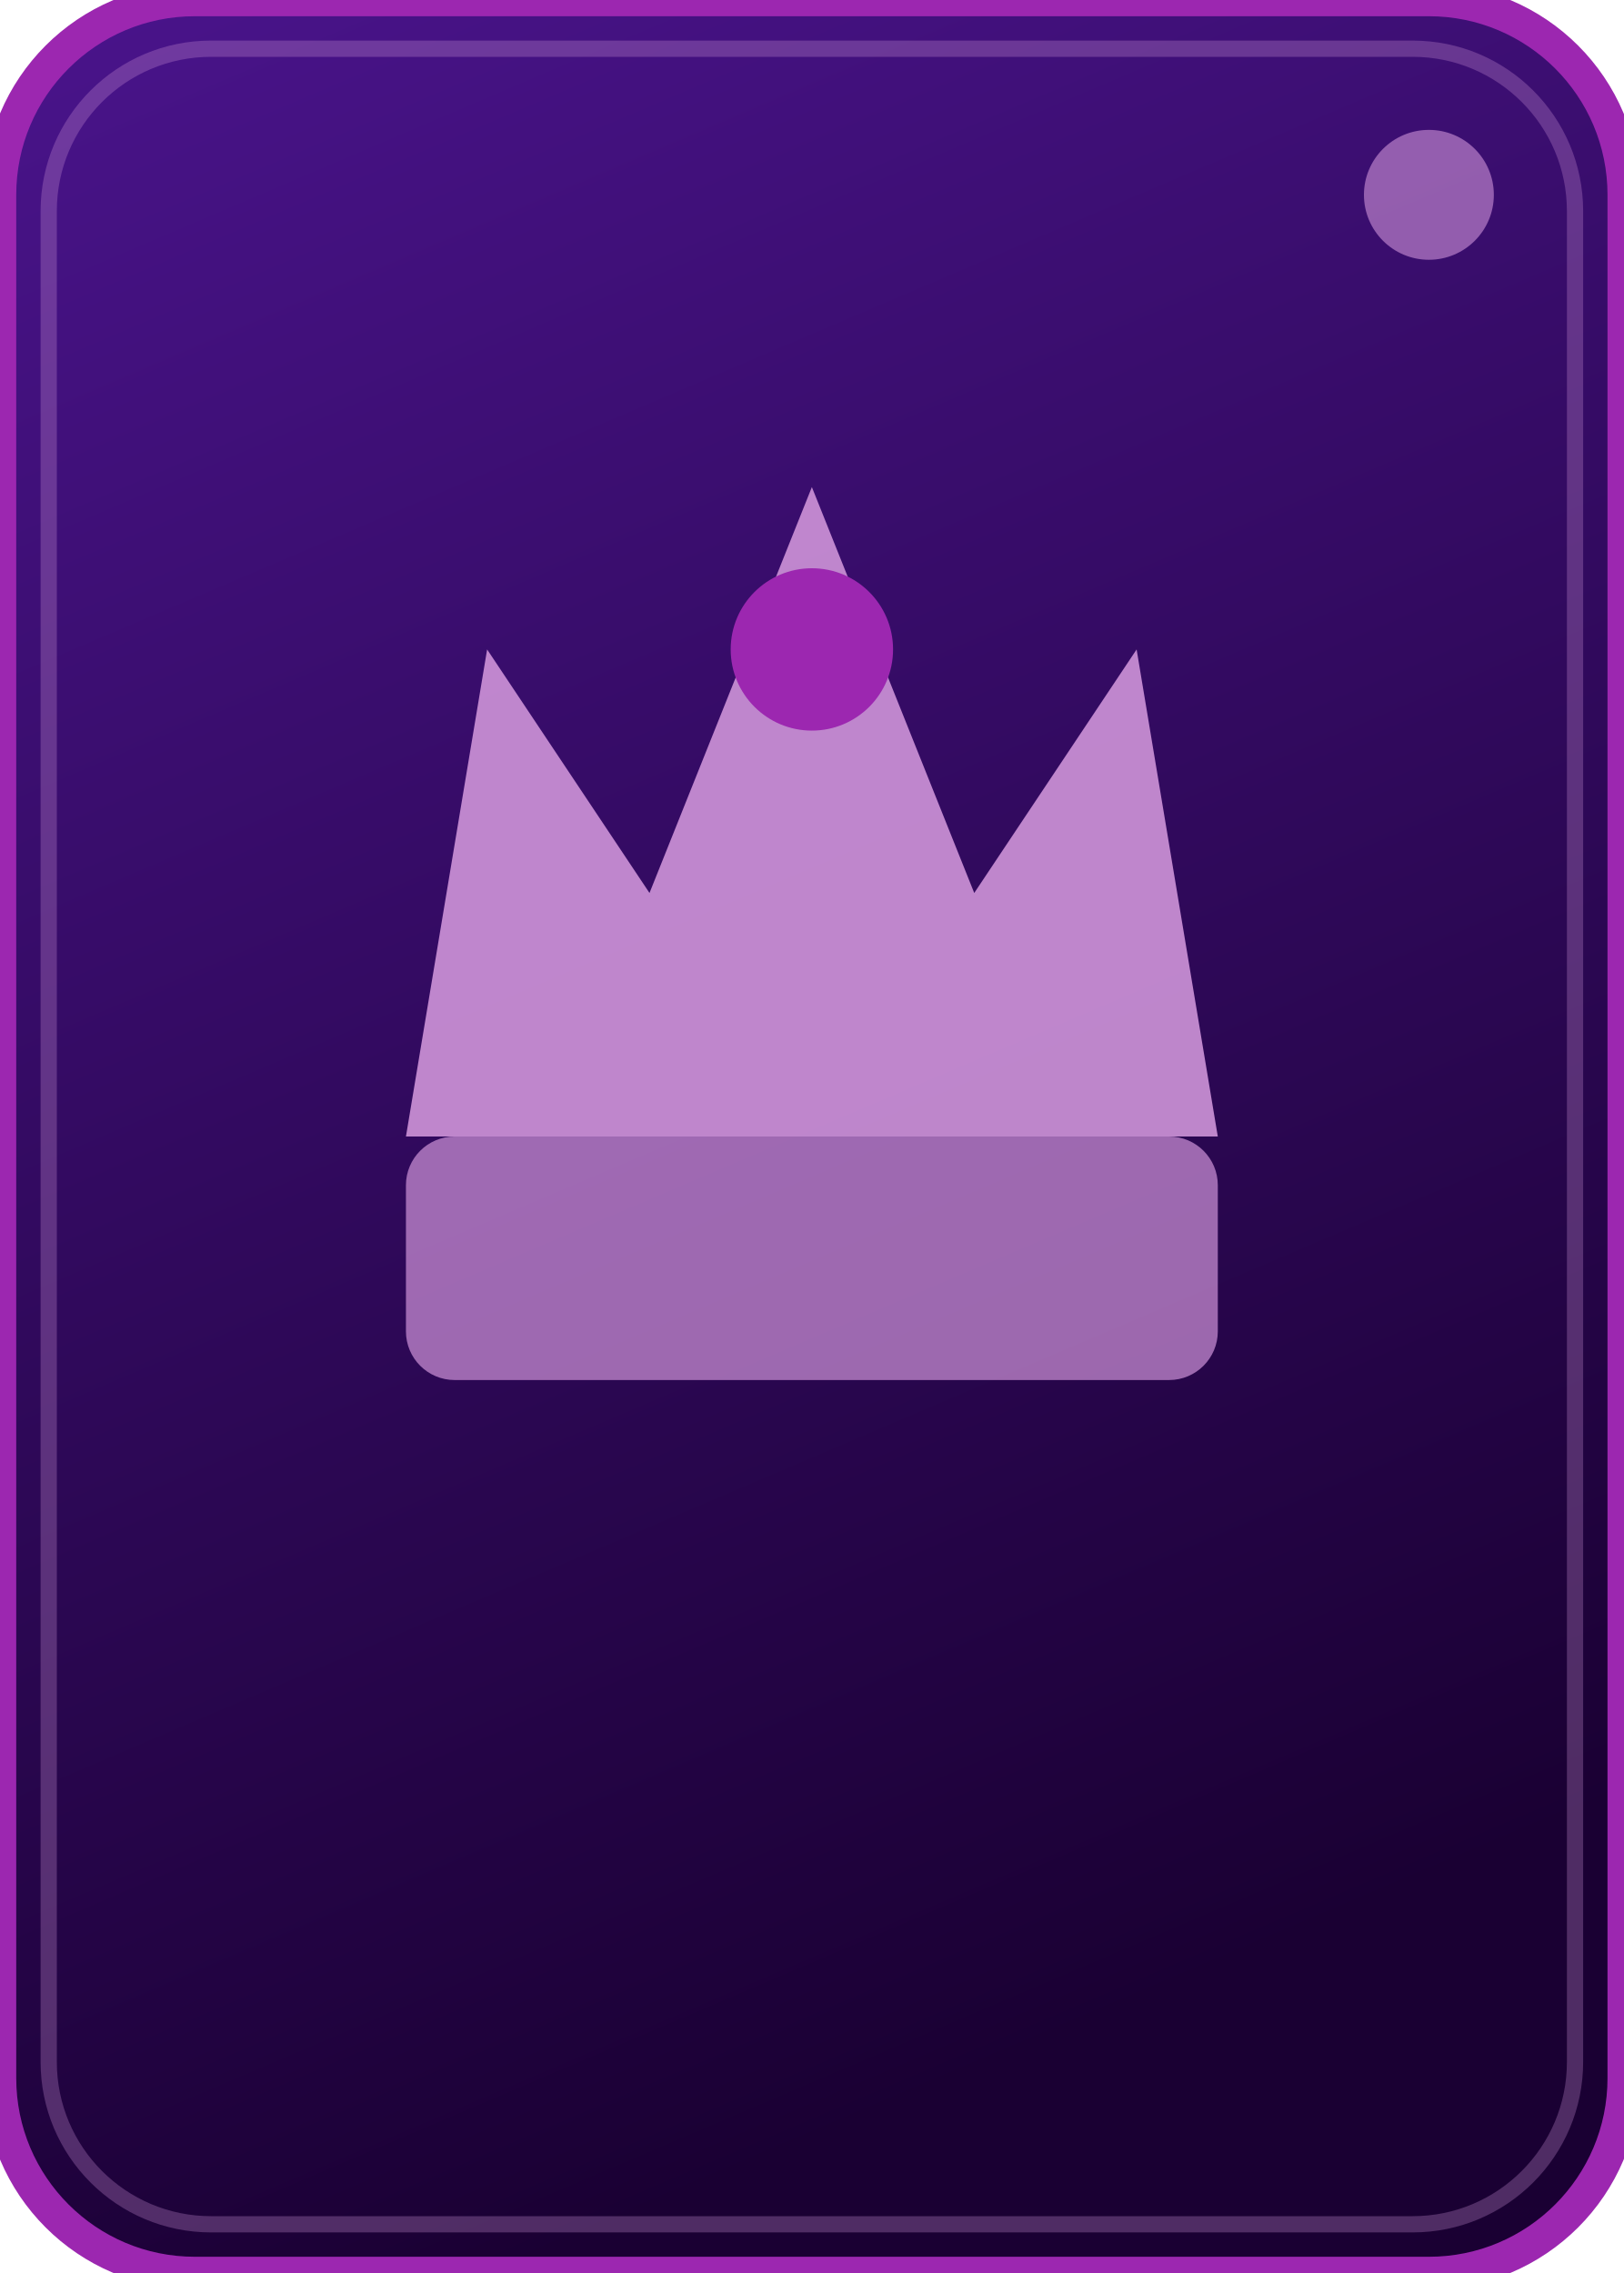
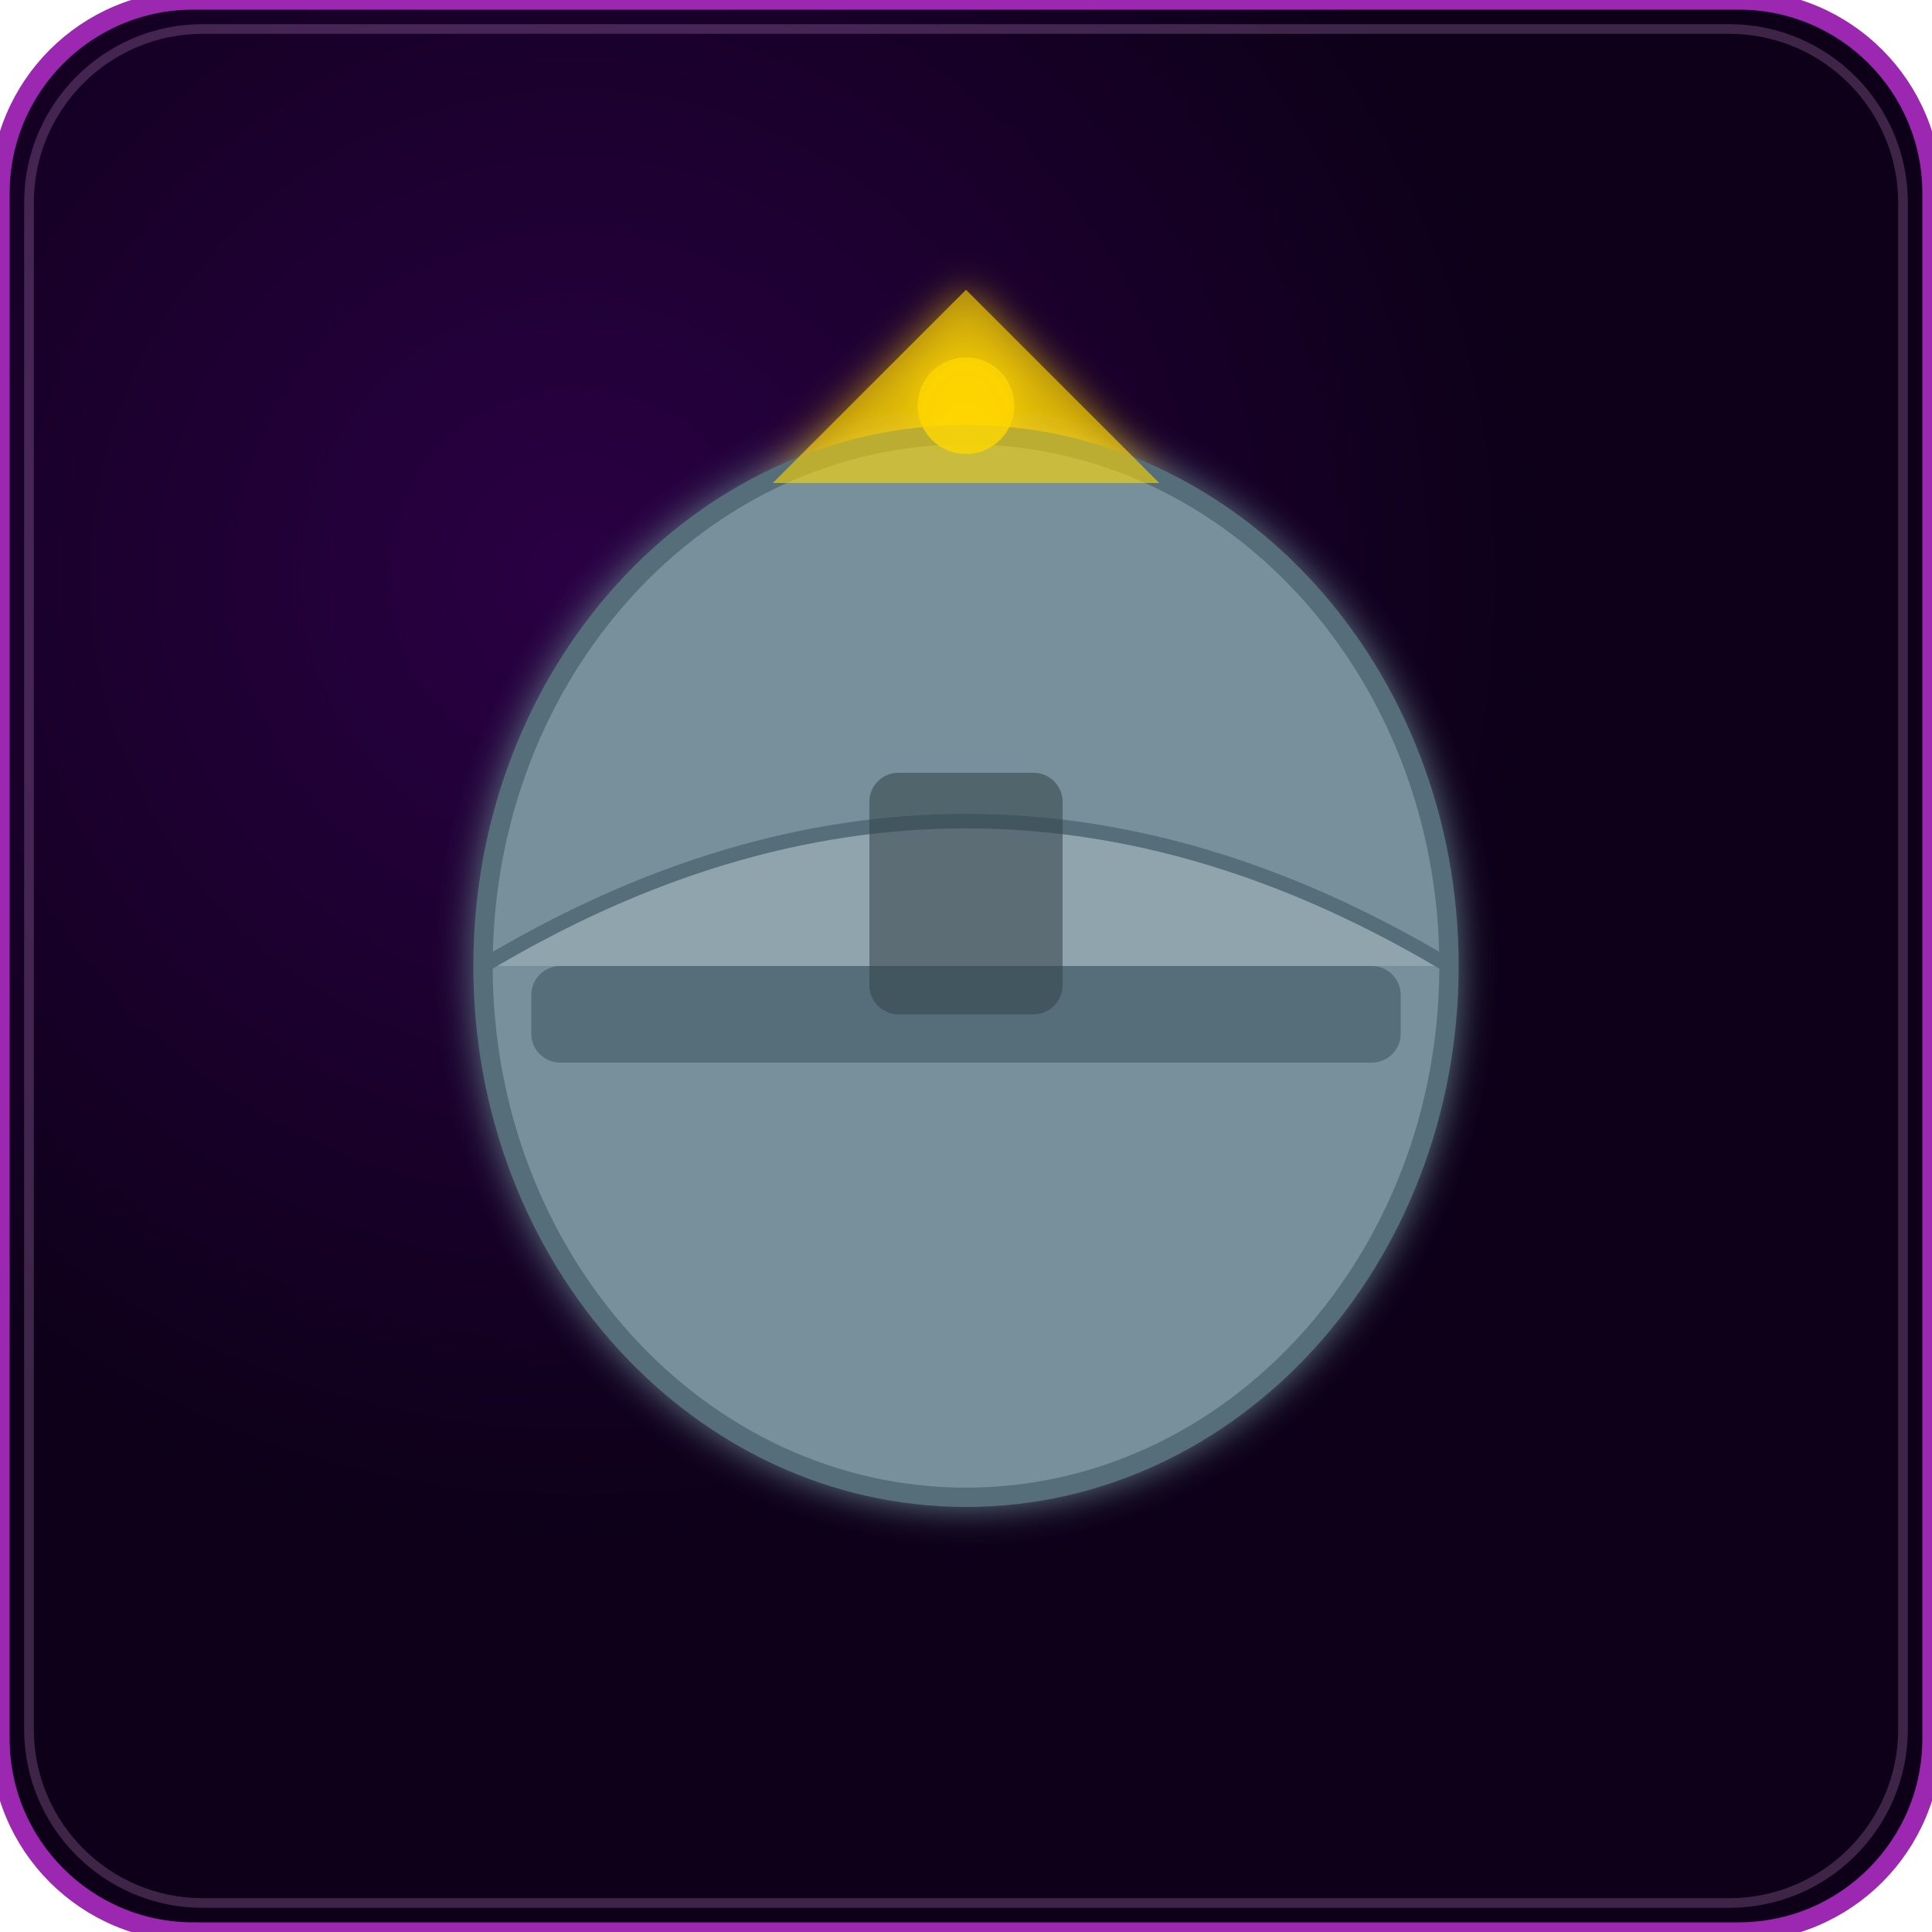
- <svg xmlns="http://www.w3.org/2000/svg" viewBox="0 0 100 140">
+ <svg xmlns="http://www.w3.org/2000/svg" viewBox="0 0 200 200">
  <defs>
-     <linearGradient id="bg" x1="0" y1="0" x2="0.3" y2="1">
-       <stop offset="0%" stop-color="#4a148c" />
-       <stop offset="100%" stop-color="#1a0033" />
-     </linearGradient>
+     <radialGradient id="hbg" cx="30%" cy="30%">
+       <stop offset="0%" stop-color="#2a0044" />
+       <stop offset="100%" stop-color="#0d0018" />
+     </radialGradient>
  </defs>
-   <rect width="100" height="140" rx="12" fill="url(#bg)" stroke="#9c27b0" stroke-width="2" />
-   <rect x="3" y="3" width="94" height="134" rx="10" fill="none" stroke="#ce93d8" stroke-width="1" opacity="0.3" />
-   <path d="M25 70 L30 40 L40 55 L50 30 L60 55 L70 40 L75 70 Z" fill="#ce93d8" opacity="0.9" />
-   <rect x="25" y="70" width="50" height="15" rx="3" fill="#ce93d8" opacity="0.7" />
-   <circle cx="50" cy="40" r="5" fill="#9c27b0" />
-   <circle cx="88" cy="12" r="4" fill="#ce93d8" opacity="0.6" />
+   <rect width="200" height="200" rx="20" fill="url(#hbg)" stroke="#9c27b0" stroke-width="2" />
+   <rect x="3" y="3" width="194" height="194" rx="18" fill="none" stroke="#ce93d8" stroke-width="1" opacity="0.25" />
+   <filter id="glow">
+     <feGaussianBlur stdDeviation="2" result="blur" />
+     <feMerge>
+       <feMergeNode in="blur" />
+       <feMergeNode in="SourceGraphic" />
+     </feMerge>
+   </filter>
+   <g filter="url(#glow)">
+     <ellipse cx="100" cy="100" rx="50" ry="55" fill="#78909c" stroke="#546e7a" stroke-width="2" />
+     <path d="M50 100 Q100 70 150 100" fill="#90a4ae" stroke="#546e7a" stroke-width="1.5" />
+     <rect x="55" y="100" width="90" height="10" rx="3" fill="#546e7a" />
+     <rect x="90" y="80" width="20" height="25" rx="3" fill="#37474f" opacity="0.6" />
+     <path d="M80 50 L100 30 L120 50" fill="#ffd700" opacity="0.6" />
+     <circle cx="100" cy="42" r="5" fill="#ffd700" opacity="0.8" />
+   </g>
</svg>
